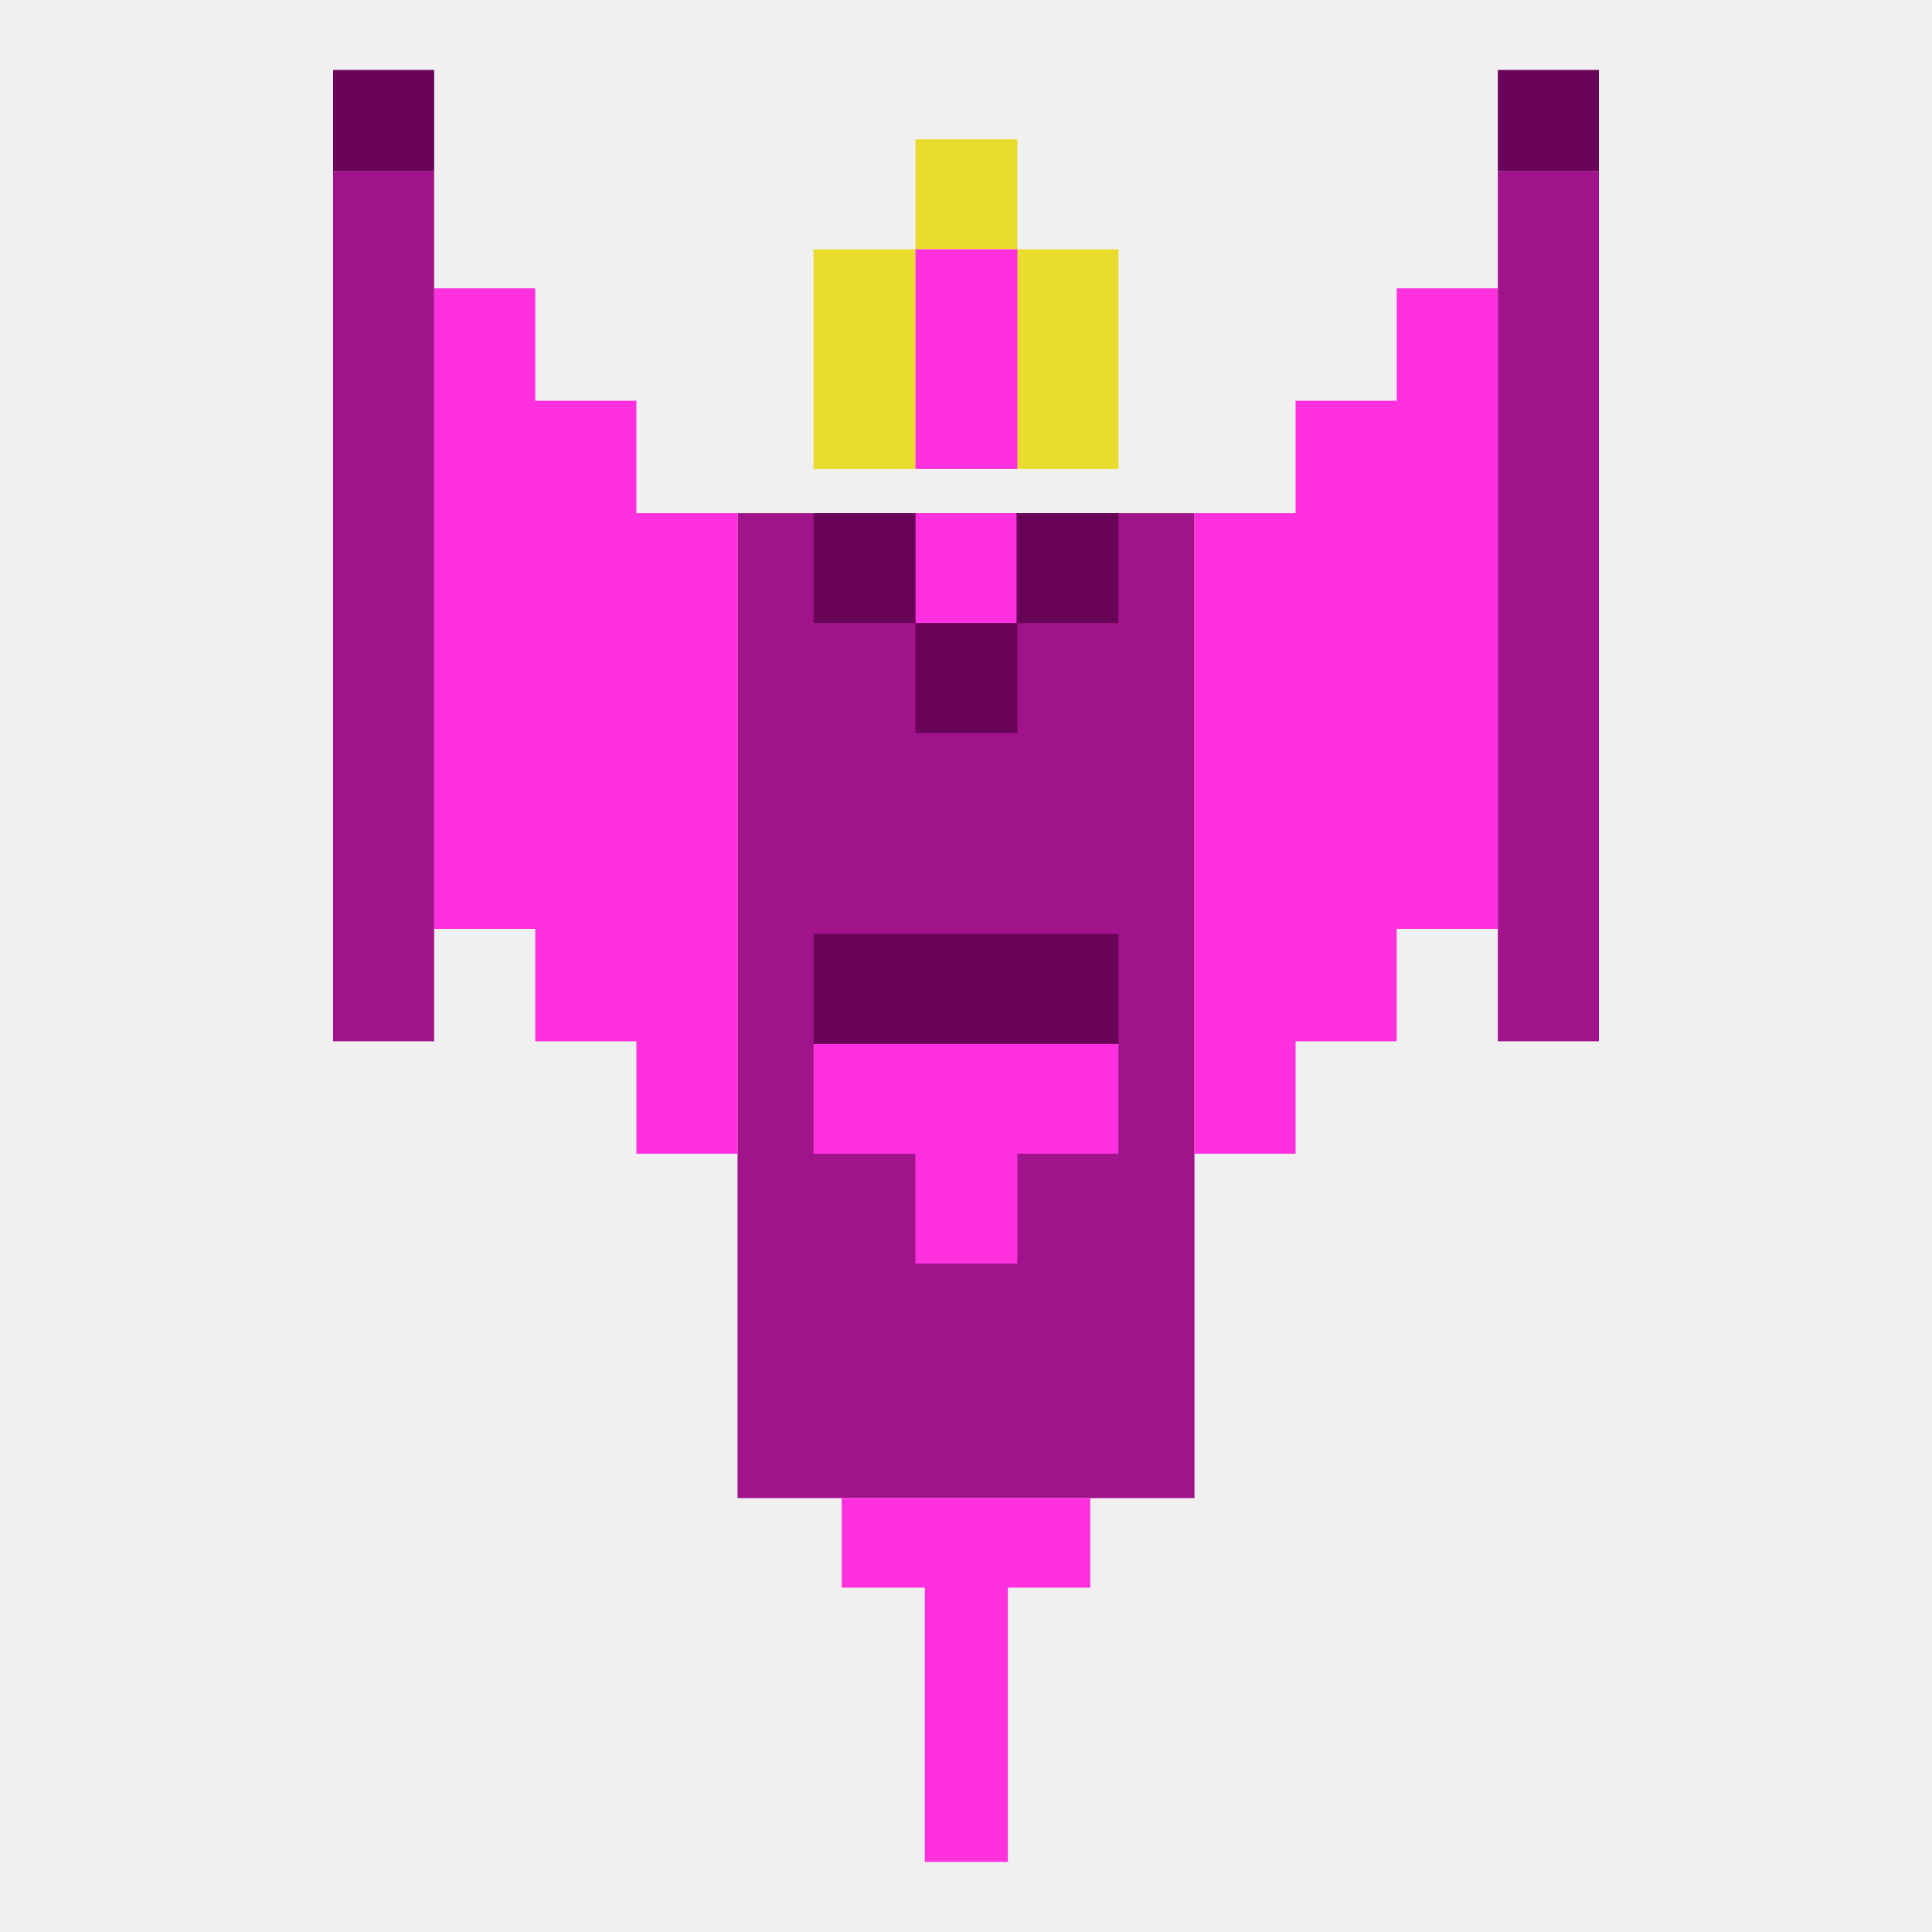
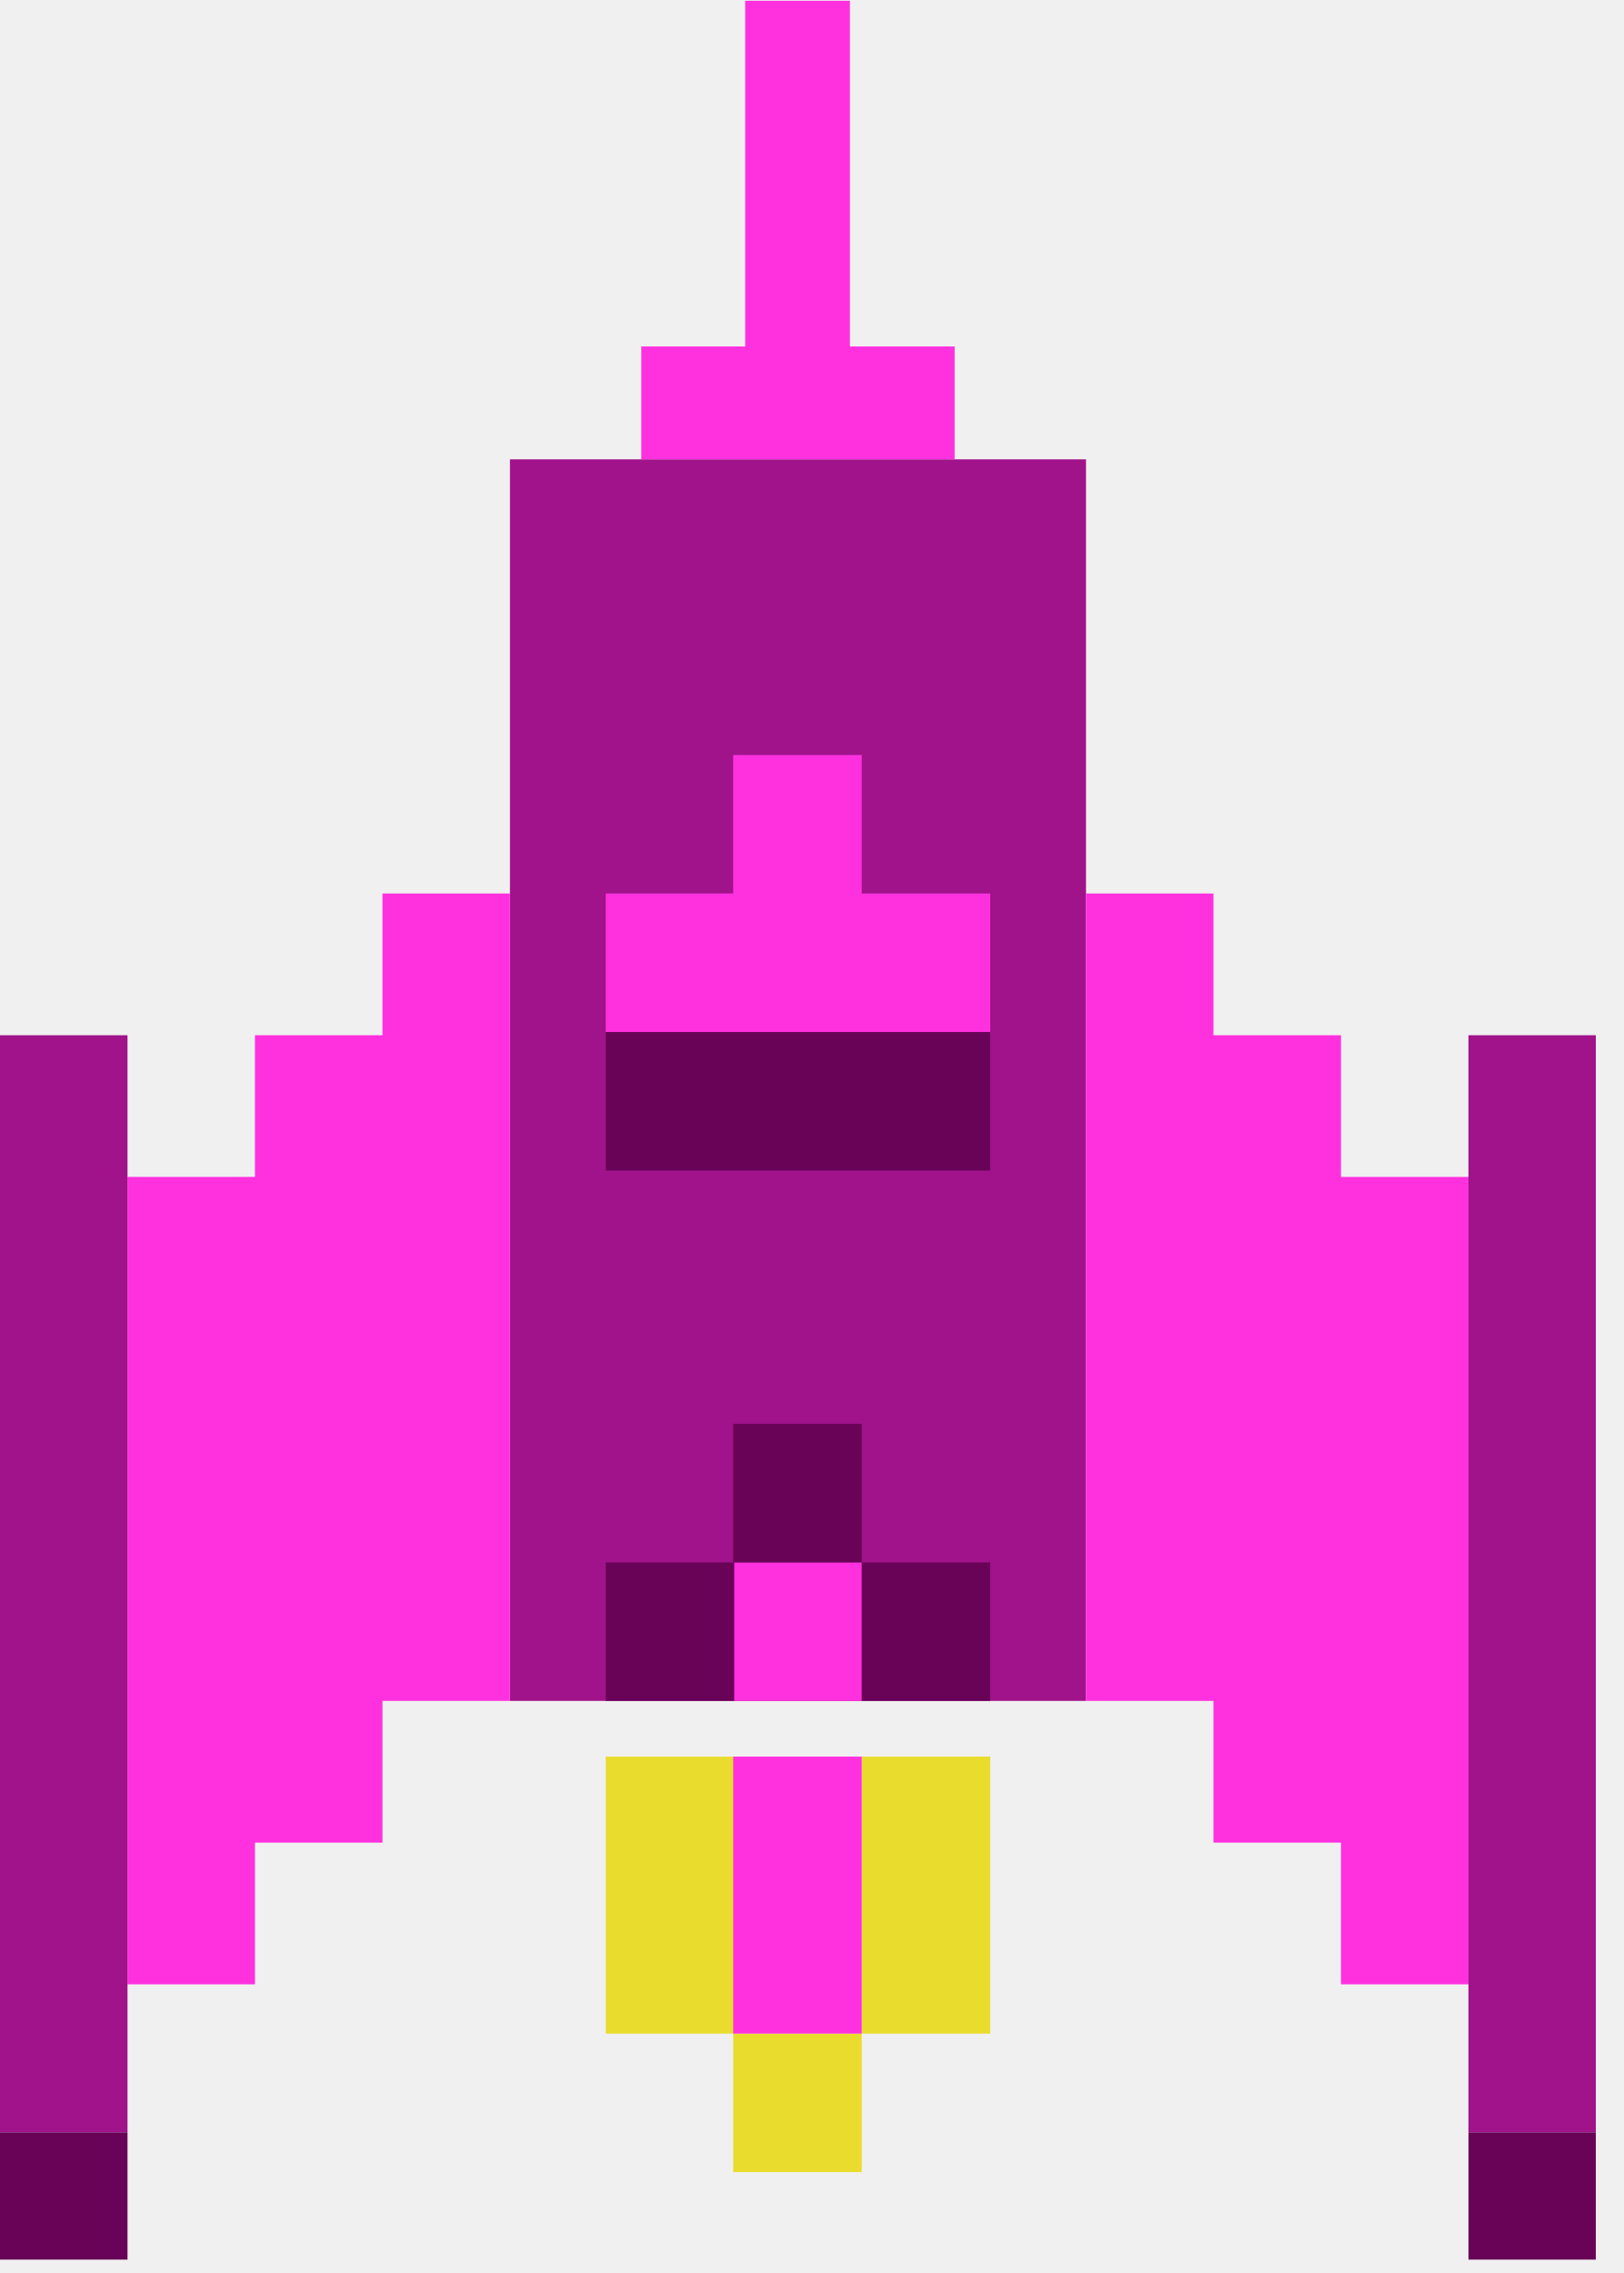
- <svg xmlns="http://www.w3.org/2000/svg" width="60" height="60" viewBox="0 0 60 60" fill="none">
-   <path d="M22.905 15.938L37.095 15.938L37.095 46.526L22.905 46.526L22.905 15.938Z" fill="#A0138A" />
-   <mask id="mask0_15_917" style="mask-type:luminance" maskUnits="userSpaceOnUse" x="26" y="46" width="8" height="12">
-     <path d="M33.911 57.843L26.005 57.843L26.005 46.422L33.911 46.422L33.911 57.843Z" fill="white" />
+ <svg xmlns="http://www.w3.org/2000/svg" width="40" height="56" viewBox="0 0 40 56" fill="none">
+   <path d="M26.753 41.905H12.562L12.562 11.317L26.753 11.317L26.753 41.905Z" fill="#A0138A" />
+   <mask id="mask0_5_6249" style="mask-type:luminance" maskUnits="userSpaceOnUse" x="15" y="0" width="9" height="12">
+     <path d="M15.746 -1.52588e-05L23.652 -1.52588e-05V11.421L15.746 11.421L15.746 -1.52588e-05Z" fill="white" />
  </mask>
-   <g mask="url(#mask0_15_917)">
-     <path d="M28.72 49.307L28.72 57.823L31.3 57.823L31.3 49.307L33.86 49.307L33.86 46.526L26.14 46.526L26.14 49.307L28.72 49.307Z" fill="#FF31DE" />
+   <g mask="url(#mask0_5_6249)">
+     <path d="M20.937 8.536V0.019L18.357 0.019V8.536H15.798V11.316L23.517 11.316V8.536L20.937 8.536Z" fill="#FF31DE" />
  </g>
-   <path d="M28.429 35.829L28.429 39.242L31.595 39.242L31.595 35.829L34.736 35.829L34.736 32.417L25.264 32.417L25.264 35.829L28.429 35.829Z" fill="#FF31DE" />
-   <path d="M31.595 19.35L31.595 15.938L28.429 15.938L28.429 19.35L31.595 19.35Z" fill="#FF31DE" />
-   <path d="M31.595 22.763L31.595 19.35L28.429 19.35L28.429 22.763L31.595 22.763Z" fill="#680358" />
-   <path d="M34.736 19.35L34.736 15.938L31.57 15.938L31.57 19.35L34.736 19.35Z" fill="#680358" />
-   <path d="M28.429 19.35L28.429 15.938L25.264 15.938L25.264 19.35L28.429 19.35Z" fill="#680358" />
-   <path d="M25.264 29.005L34.736 29.005L34.736 32.417L25.264 32.417L25.264 29.005Z" fill="#680358" />
-   <path d="M40.236 35.83L40.236 32.338L43.376 32.338L43.376 28.847L46.517 28.847L46.517 8.955L43.376 8.955L43.376 12.446L40.236 12.446L40.236 15.938L37.095 15.938L37.095 35.83L40.236 35.83Z" fill="#FF31DE" />
-   <mask id="mask1_15_917" style="mask-type:luminance" maskUnits="userSpaceOnUse" x="46" y="5" width="4" height="28">
-     <path d="M49.658 32.501L46.458 32.501L46.458 5.174L49.658 5.174L49.658 32.501Z" fill="white" />
+   <path d="M21.229 22.013V18.601H18.062V22.013H14.922V25.426H24.394V22.013H21.229Z" fill="#FF31DE" />
+   <path d="M18.062 38.493V41.905H21.229V38.493H18.062Z" fill="#FF31DE" />
+   <path d="M18.062 35.08V38.493H21.229V35.08H18.062Z" fill="#680358" />
+   <path d="M14.922 38.493V41.905H18.087V38.493H14.922Z" fill="#680358" />
+   <path d="M21.229 38.493V41.905H24.394V38.493H21.229Z" fill="#680358" />
+   <path d="M24.394 28.838H14.922V25.426H24.394V28.838Z" fill="#680358" />
+   <path d="M9.422 22.013V25.505H6.281L6.281 28.996H3.141L3.141 48.888H6.281L6.281 45.397H9.422V41.905H12.563L12.563 22.013H9.422Z" fill="#FF31DE" />
+   <mask id="mask1_5_6249" style="mask-type:luminance" maskUnits="userSpaceOnUse" x="0" y="25" width="4" height="28">
+     <path d="M0 25.342H3.2L3.2 52.669H0L0 25.342Z" fill="white" />
  </mask>
-   <g mask="url(#mask1_15_917)">
-     <path d="M46.517 5.308L49.658 5.308L49.658 32.338L46.517 32.338L46.517 5.308Z" fill="#A0138A" />
+   <g mask="url(#mask1_5_6249)">
+     <path d="M3.141 52.535H-0L-0 25.505H3.141L3.141 52.535Z" fill="#A0138A" />
  </g>
-   <mask id="mask2_15_917" style="mask-type:luminance" maskUnits="userSpaceOnUse" x="46" y="2" width="4" height="4">
-     <path d="M49.658 5.345L46.458 5.345L46.458 2.157L49.658 2.157L49.658 5.345Z" fill="white" />
+   <mask id="mask2_5_6249" style="mask-type:luminance" maskUnits="userSpaceOnUse" x="0" y="52" width="4" height="4">
+     <path d="M0 52.498H3.2L3.2 55.686H0L0 52.498Z" fill="white" />
  </mask>
-   <g mask="url(#mask2_15_917)">
-     <path d="M46.517 2.172L49.658 2.172L49.658 5.308L46.517 5.308L46.517 2.172Z" fill="#680358" />
+   <g mask="url(#mask2_5_6249)">
+     <path d="M3.141 55.671H-0L-0 52.535H3.141L3.141 55.671Z" fill="#680358" />
  </g>
-   <path d="M19.764 35.83L19.764 32.338L16.623 32.338L16.623 28.847L13.482 28.847L13.482 8.955L16.623 8.955L16.623 12.446L19.764 12.446L19.764 15.938L22.905 15.938L22.905 35.83L19.764 35.83Z" fill="#FF31DE" />
-   <mask id="mask3_15_917" style="mask-type:luminance" maskUnits="userSpaceOnUse" x="10" y="5" width="4" height="28">
-     <path d="M13.631 32.501L10.342 32.501L10.342 5.174L13.631 5.174L13.631 32.501Z" fill="white" />
+   <path d="M29.893 22.013V25.505H33.034V28.996H36.175V48.888H33.034V45.397H29.893V41.905H26.752L26.752 22.013H29.893Z" fill="#FF31DE" />
+   <mask id="mask3_5_6249" style="mask-type:luminance" maskUnits="userSpaceOnUse" x="36" y="25" width="4" height="28">
+     <path d="M36.027 25.342H39.315V52.669H36.027V25.342Z" fill="white" />
  </mask>
-   <g mask="url(#mask3_15_917)">
-     <path d="M13.483 5.308L10.342 5.308L10.342 32.338L13.483 32.338L13.483 5.308Z" fill="#A0138A" />
+   <g mask="url(#mask3_5_6249)">
+     <path d="M36.175 52.535H39.316V25.505H36.175V52.535Z" fill="#A0138A" />
  </g>
-   <mask id="mask4_15_917" style="mask-type:luminance" maskUnits="userSpaceOnUse" x="10" y="2" width="4" height="4">
-     <path d="M13.631 5.345L10.342 5.345L10.342 2.157L13.631 2.157L13.631 5.345Z" fill="white" />
+   <mask id="mask4_5_6249" style="mask-type:luminance" maskUnits="userSpaceOnUse" x="36" y="52" width="4" height="4">
+     <path d="M36.027 52.498H39.315V55.686H36.027V52.498Z" fill="white" />
  </mask>
-   <g mask="url(#mask4_15_917)">
-     <path d="M13.483 2.172L10.342 2.172L10.342 5.308L13.483 5.308L13.483 2.172Z" fill="#680358" />
+   <g mask="url(#mask4_5_6249)">
+     <path d="M36.175 55.671H39.316V52.535H36.175V55.671Z" fill="#680358" />
  </g>
-   <path d="M34.736 14.565L34.736 7.741L31.57 7.741L31.57 14.565L34.736 14.565Z" fill="#EADC2D" />
-   <path d="M31.595 7.741L31.595 4.328L28.429 4.328L28.429 7.741L31.595 7.741Z" fill="#EADC2D" />
-   <path d="M28.429 14.565L28.429 7.741L25.264 7.741L25.264 14.565L28.429 14.565Z" fill="#EADC2D" />
-   <path d="M31.595 14.565L31.595 7.741L28.429 7.741L28.429 14.565L31.595 14.565Z" fill="#FF31DE" />
+   <path d="M14.922 43.278V50.102H18.087V43.278H14.922Z" fill="#EADC2D" />
+   <path d="M18.062 50.102V53.515H21.229V50.102H18.062Z" fill="#EADC2D" />
+   <path d="M21.229 43.278V50.102H24.394V43.278H21.229Z" fill="#EADC2D" />
+   <path d="M18.062 43.278V50.102H21.229V43.278H18.062Z" fill="#FF31DE" />
</svg>
